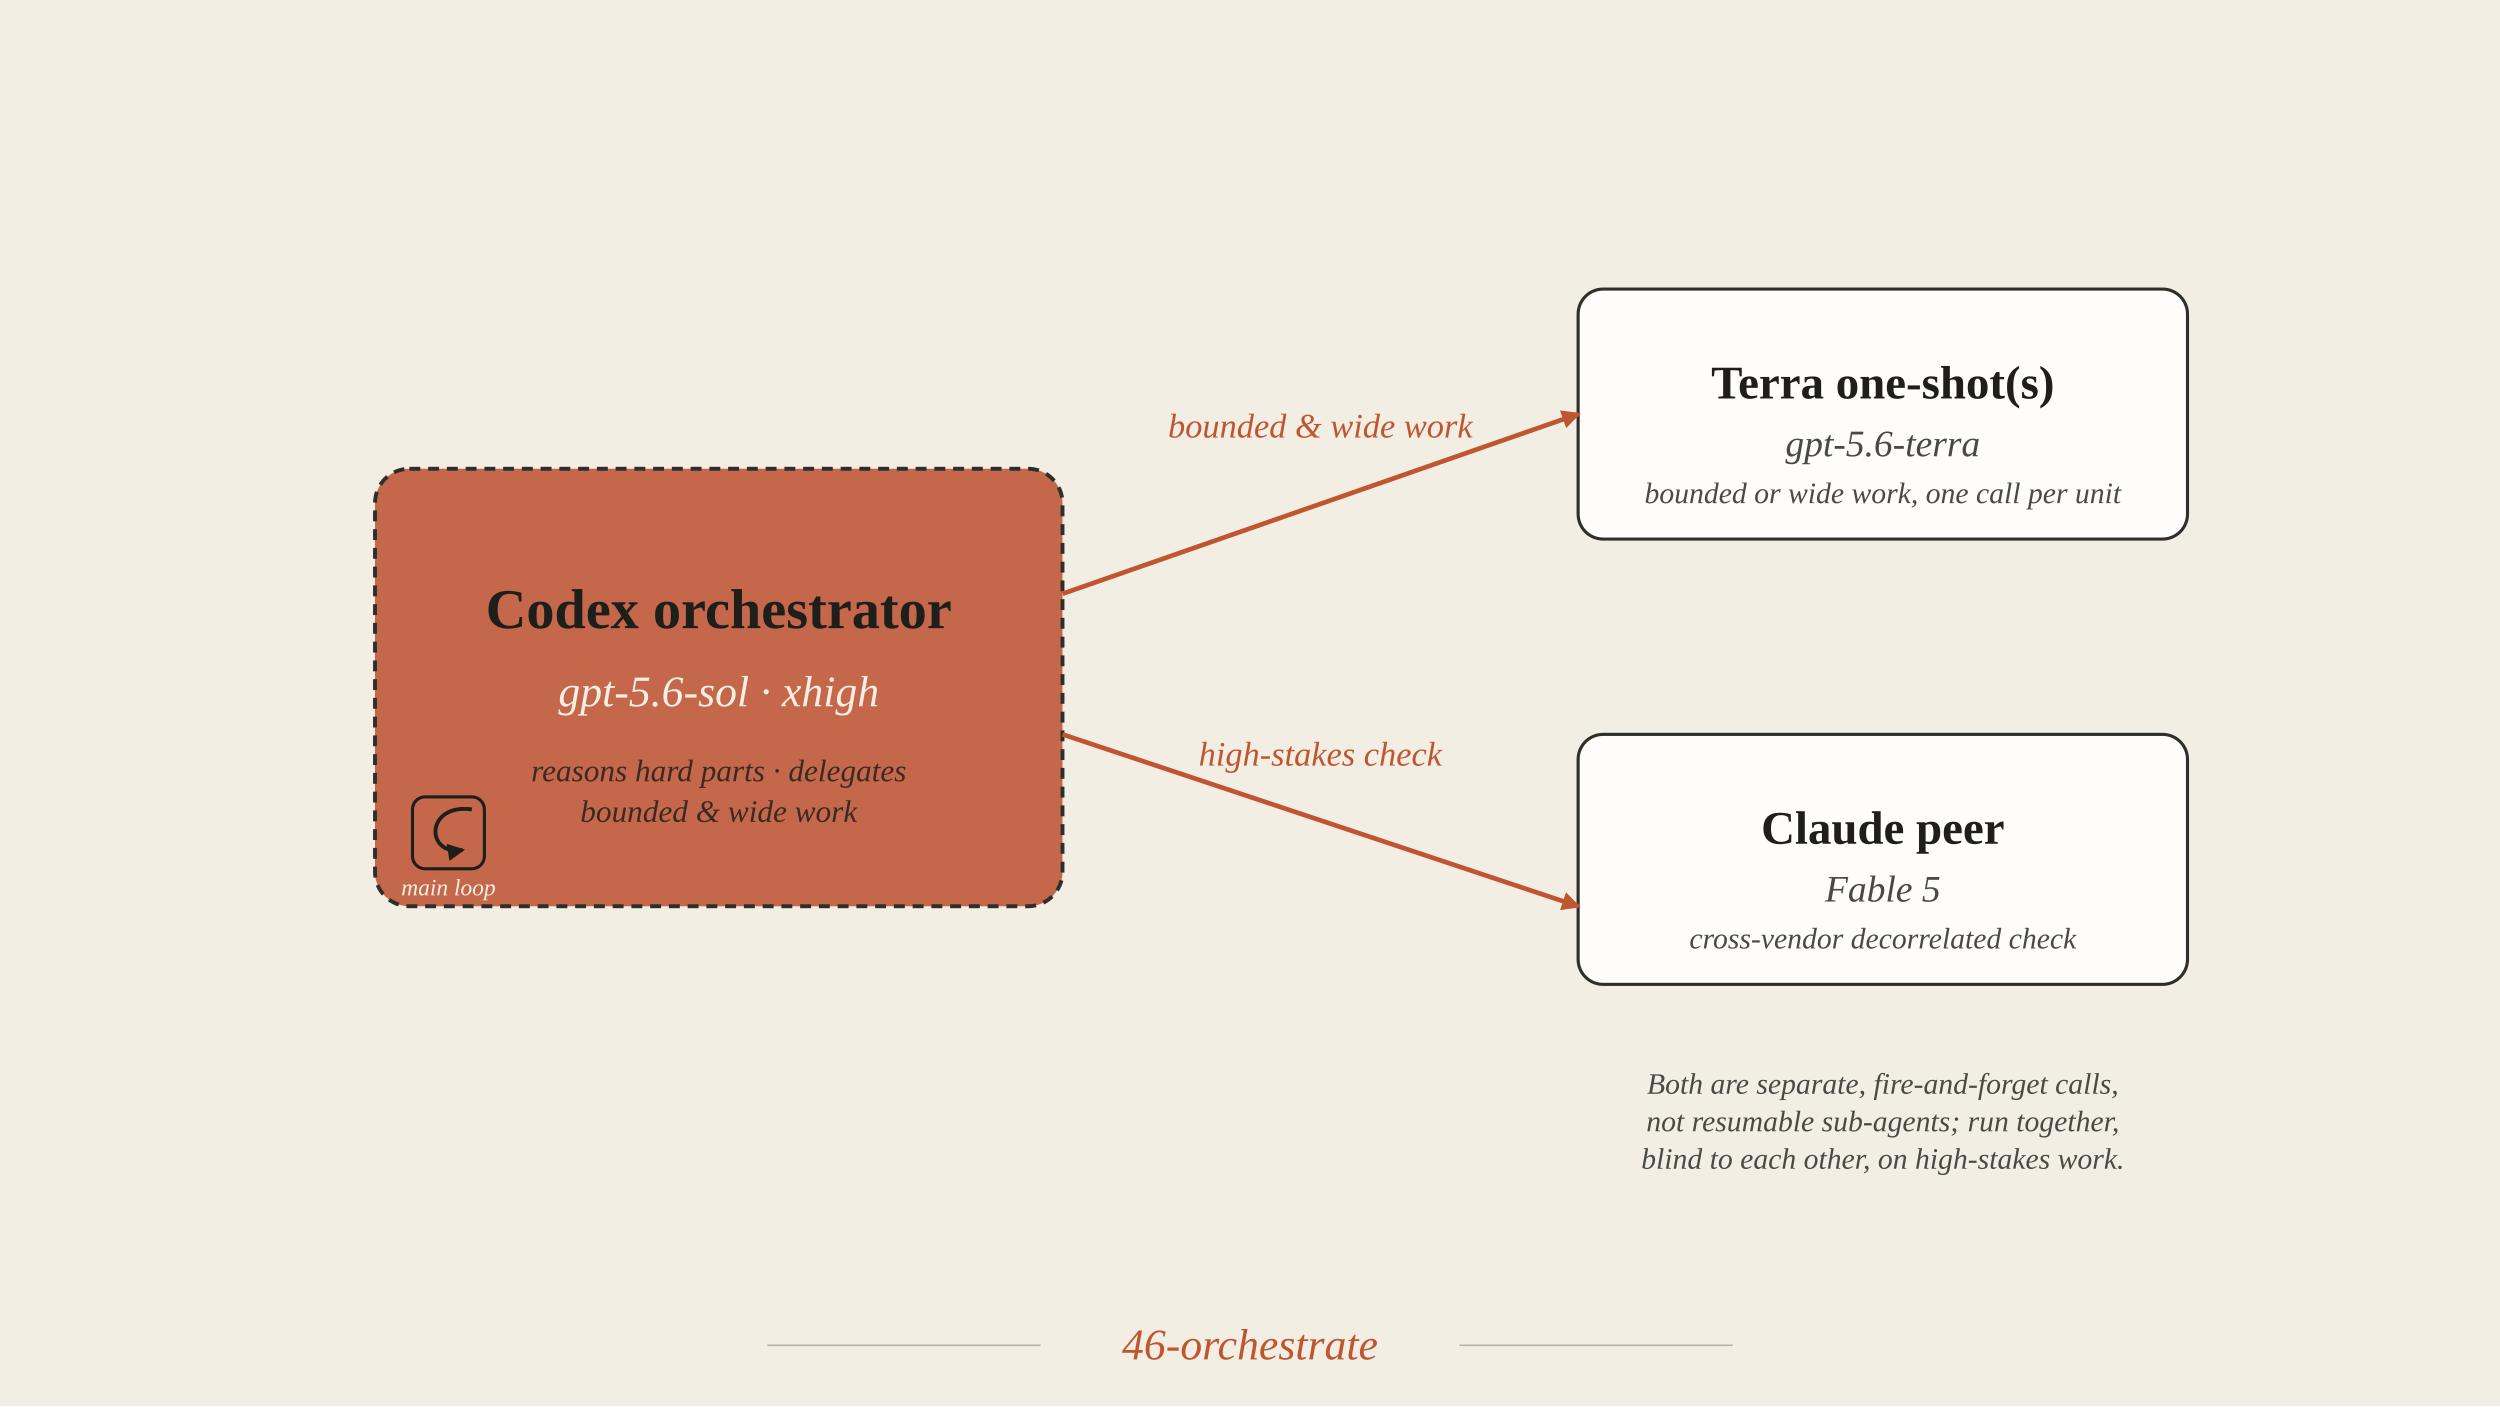
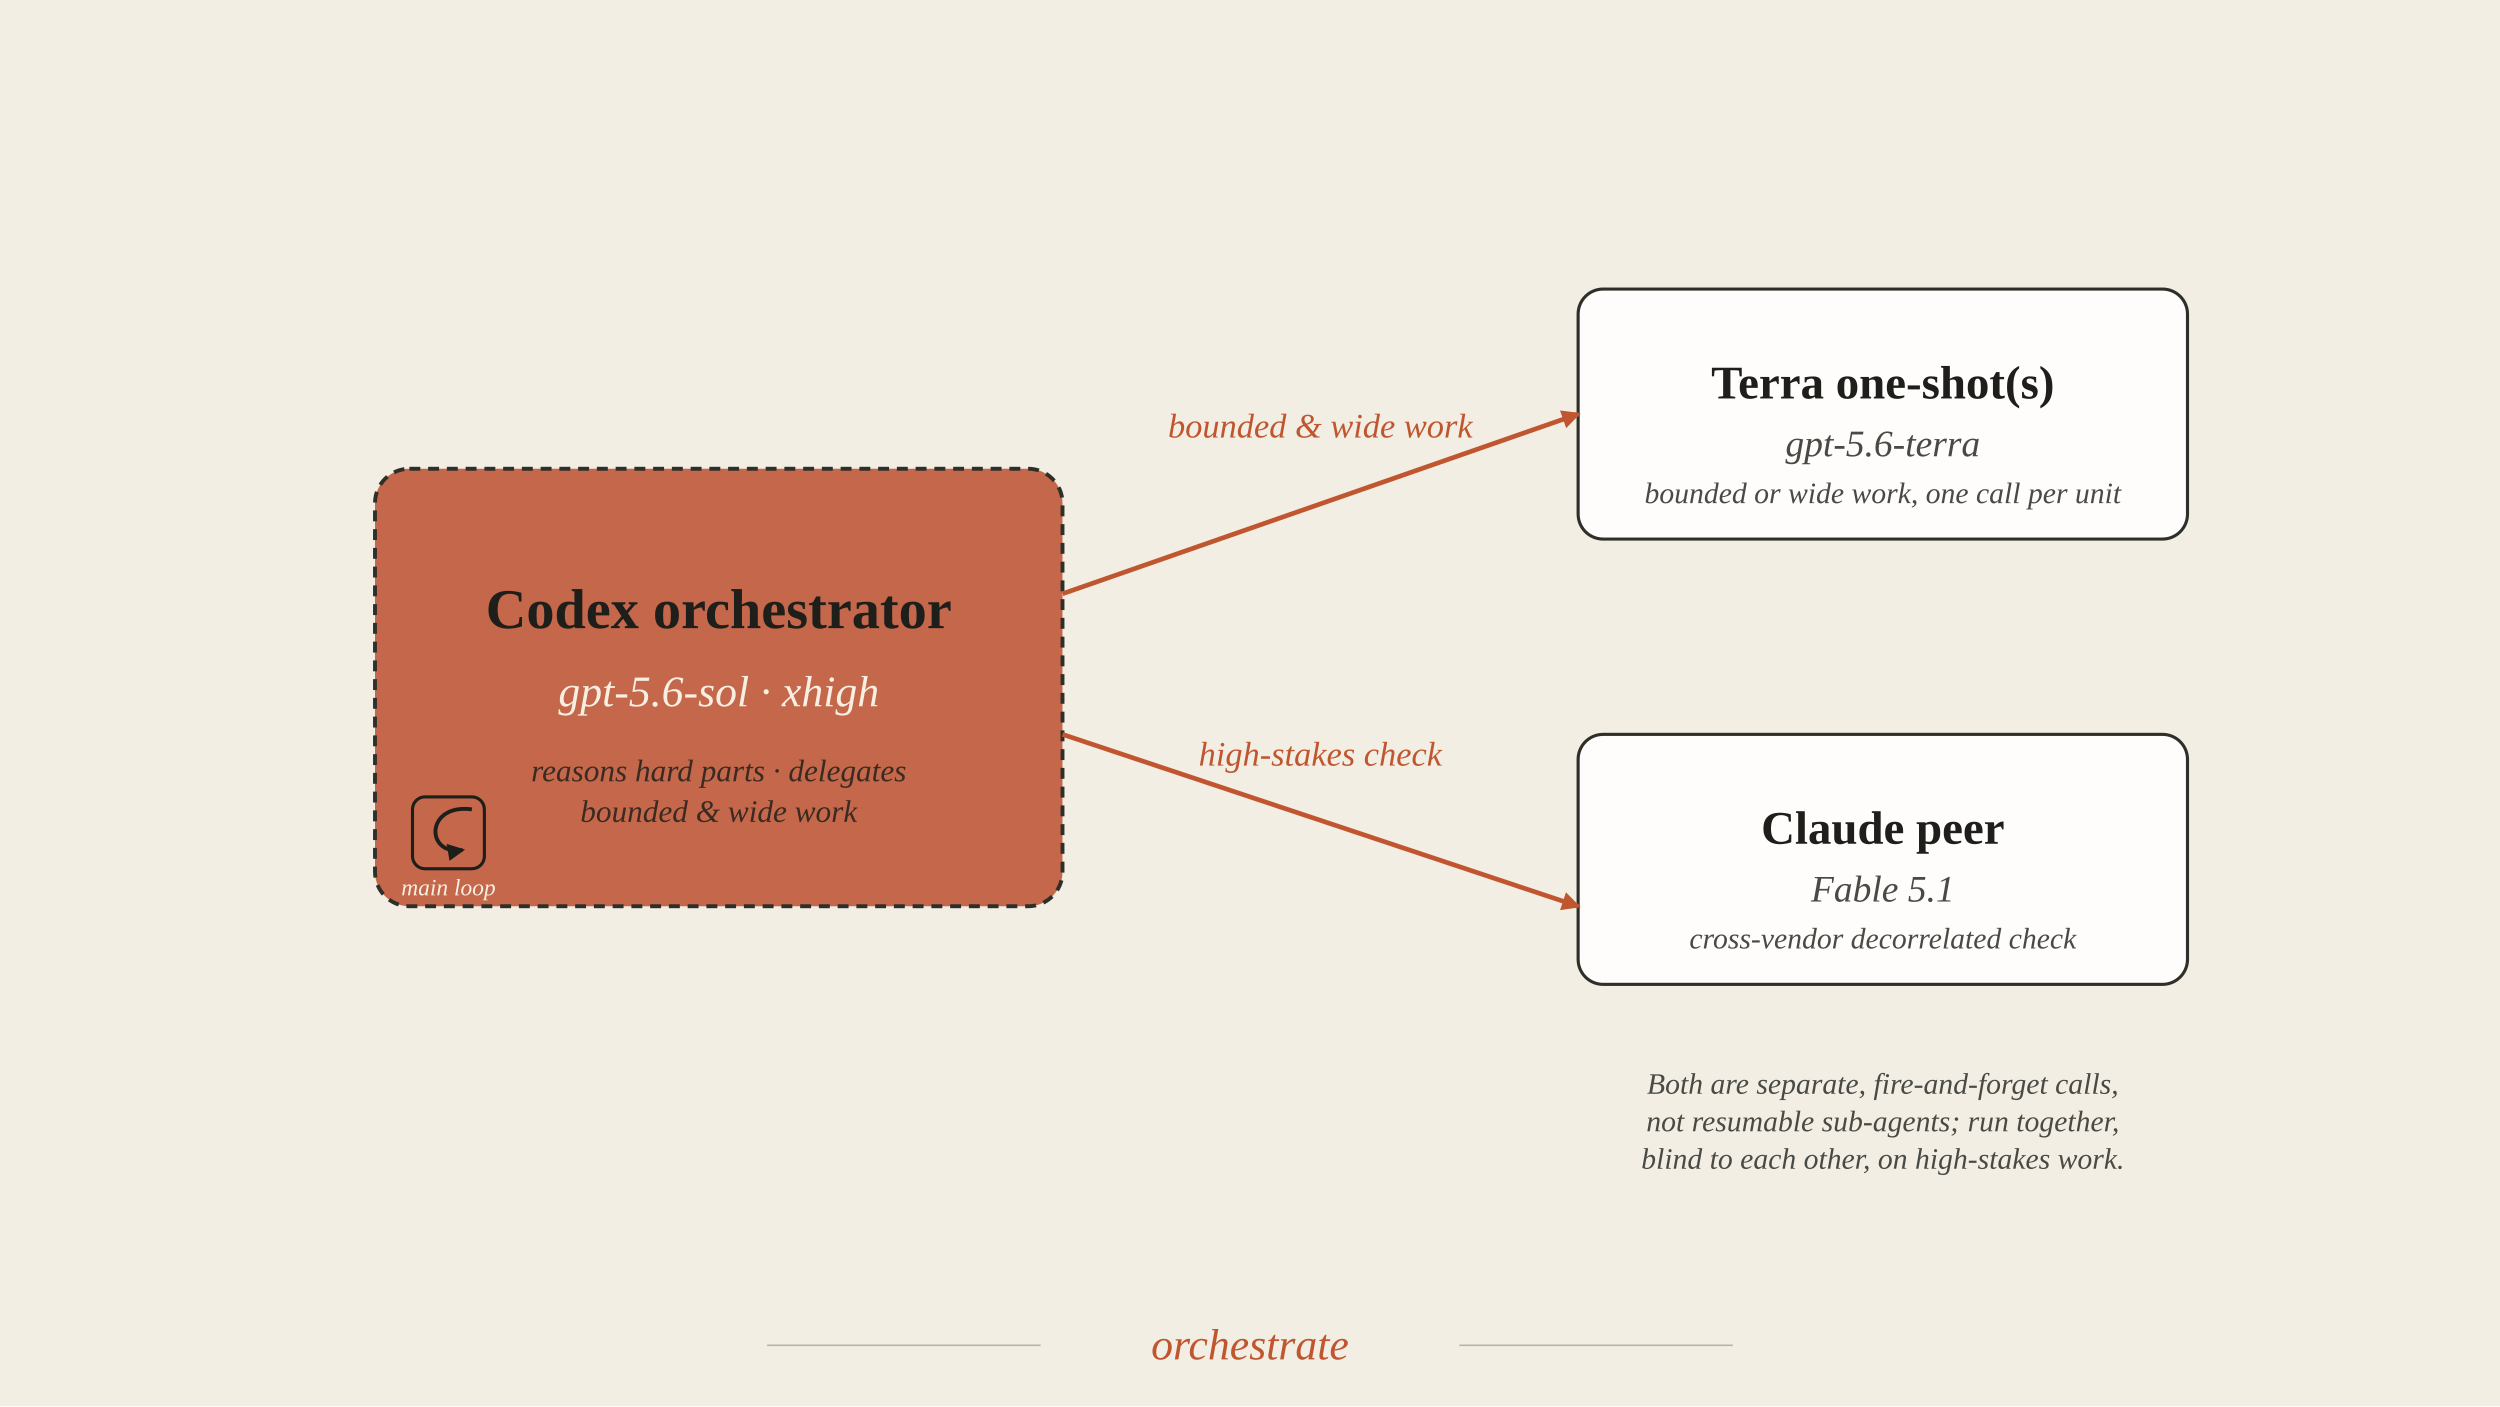
<svg xmlns="http://www.w3.org/2000/svg" viewBox="0 0 1600 900" width="1600" height="900" role="img">
  <defs>
    <marker id="ah-o" viewBox="0 0 10 10" refX="8.5" refY="5" markerWidth="12" markerHeight="12" orient="auto" markerUnits="userSpaceOnUse">
      <path d="M0,0 L10,5 L0,10 z" fill="#C0562F" />
    </marker>
    <marker id="ah-k" viewBox="0 0 10 10" refX="8.5" refY="5" markerWidth="11" markerHeight="11" orient="auto" markerUnits="userSpaceOnUse">
      <path d="M0,0 L10,5 L0,10 z" fill="#1E1E1B" />
    </marker>
  </defs>
  <rect x="0" y="0" width="1600" height="900" fill="#F2EEE4" />
  <rect x="240" y="300" width="440" height="280" rx="22" ry="22" fill="#C4674A" stroke="#2F2F2A" stroke-width="2.5" stroke-dasharray="7 5" />
  <text x="460" y="402" font-family="Georgia, 'Times New Roman', serif" font-size="36" fill="#1E1E1B" font-weight="bold" text-anchor="middle">Codex orchestrator</text>
  <text x="460" y="452" font-family="Georgia, 'Times New Roman', serif" font-size="28" fill="#F7EFE2" font-style="italic" text-anchor="middle">gpt-5.6-sol · xhigh</text>
  <text x="460" y="500" font-family="Georgia, 'Times New Roman', serif" font-size="20" fill="#3B2A22" font-style="italic" text-anchor="middle">reasons hard parts · delegates</text>
  <text x="460" y="526" font-family="Georgia, 'Times New Roman', serif" font-size="20" fill="#3B2A22" font-style="italic" text-anchor="middle">bounded &amp; wide work</text>
  <rect x="264" y="510" width="46" height="46" rx="8" ry="8" fill="none" stroke="#1E1E1B" stroke-width="2" />
  <path d="M 302 518 C 272 514, 272 548, 296 544" fill="none" stroke="#1E1E1B" stroke-width="2.5" marker-end="url(#ah-k)" />
  <text x="287" y="573" font-family="Georgia, 'Times New Roman', serif" font-size="15" fill="#F7EFE2" font-style="italic" text-anchor="middle">main loop</text>
  <rect x="1010" y="185" width="390" height="160" rx="16" ry="16" fill="#FEFDFB" stroke="#2F2F2A" stroke-width="2" />
  <text x="1205" y="255" font-family="Georgia, 'Times New Roman', serif" font-size="30" fill="#1E1E1B" font-weight="bold" text-anchor="middle">Terra one-shot(s)</text>
  <text x="1205" y="292" font-family="Georgia, 'Times New Roman', serif" font-size="24" fill="#4A4A45" font-style="italic" text-anchor="middle">gpt-5.6-terra</text>
  <text x="1205" y="322" font-family="Georgia, 'Times New Roman', serif" font-size="19" fill="#4A4A45" font-style="italic" text-anchor="middle">bounded or wide work, one call per unit</text>
  <rect x="1010" y="470" width="390" height="160" rx="16" ry="16" fill="#FEFDFB" stroke="#2F2F2A" stroke-width="2" />
  <text x="1205" y="540" font-family="Georgia, 'Times New Roman', serif" font-size="30" fill="#1E1E1B" font-weight="bold" text-anchor="middle">Claude peer</text>
-   <text x="1205" y="577" font-family="Georgia, 'Times New Roman', serif" font-size="24" fill="#4A4A45" font-style="italic" text-anchor="middle">Fable 5</text>
+   <text x="1205" y="577" font-family="Georgia, 'Times New Roman', serif" font-size="24" fill="#4A4A45" font-style="italic" text-anchor="middle">Fable 5.1</text>
  <text x="1205" y="607" font-family="Georgia, 'Times New Roman', serif" font-size="19" fill="#4A4A45" font-style="italic" text-anchor="middle">cross-vendor decorrelated check</text>
  <line x1="680" y1="380" x2="1010" y2="265" stroke="#C0562F" stroke-width="3" marker-end="url(#ah-o)" />
  <line x1="680" y1="470" x2="1010" y2="580" stroke="#C0562F" stroke-width="3" marker-end="url(#ah-o)" />
  <text x="845" y="280" font-family="Georgia, 'Times New Roman', serif" font-size="22" fill="#C0562F" font-style="italic" text-anchor="middle">bounded &amp; wide work</text>
  <text x="845" y="490" font-family="Georgia, 'Times New Roman', serif" font-size="22" fill="#C0562F" font-style="italic" text-anchor="middle">high-stakes check</text>
  <text x="1205" y="700" font-family="Georgia, 'Times New Roman', serif" font-size="19" fill="#4A4A45" font-style="italic" text-anchor="middle">Both are separate, fire-and-forget calls,</text>
  <text x="1205" y="724" font-family="Georgia, 'Times New Roman', serif" font-size="19" fill="#4A4A45" font-style="italic" text-anchor="middle">not resumable sub-agents; run together,</text>
  <text x="1205" y="748" font-family="Georgia, 'Times New Roman', serif" font-size="19" fill="#4A4A45" font-style="italic" text-anchor="middle">blind to each other, on high-stakes work.</text>
  <line x1="491" y1="861" x2="666" y2="861" stroke="#B9B2A0" stroke-width="1" />
  <line x1="934" y1="861" x2="1109" y2="861" stroke="#B9B2A0" stroke-width="1" />
-   <text x="800" y="870" font-family="Georgia, 'Times New Roman', serif" font-size="28" fill="#C0562F" font-style="italic" text-anchor="middle">46-orchestrate</text>
+   <text x="800" y="870" font-family="Georgia, 'Times New Roman', serif" font-size="28" fill="#C0562F" font-style="italic" text-anchor="middle">orchestrate</text>
</svg>
